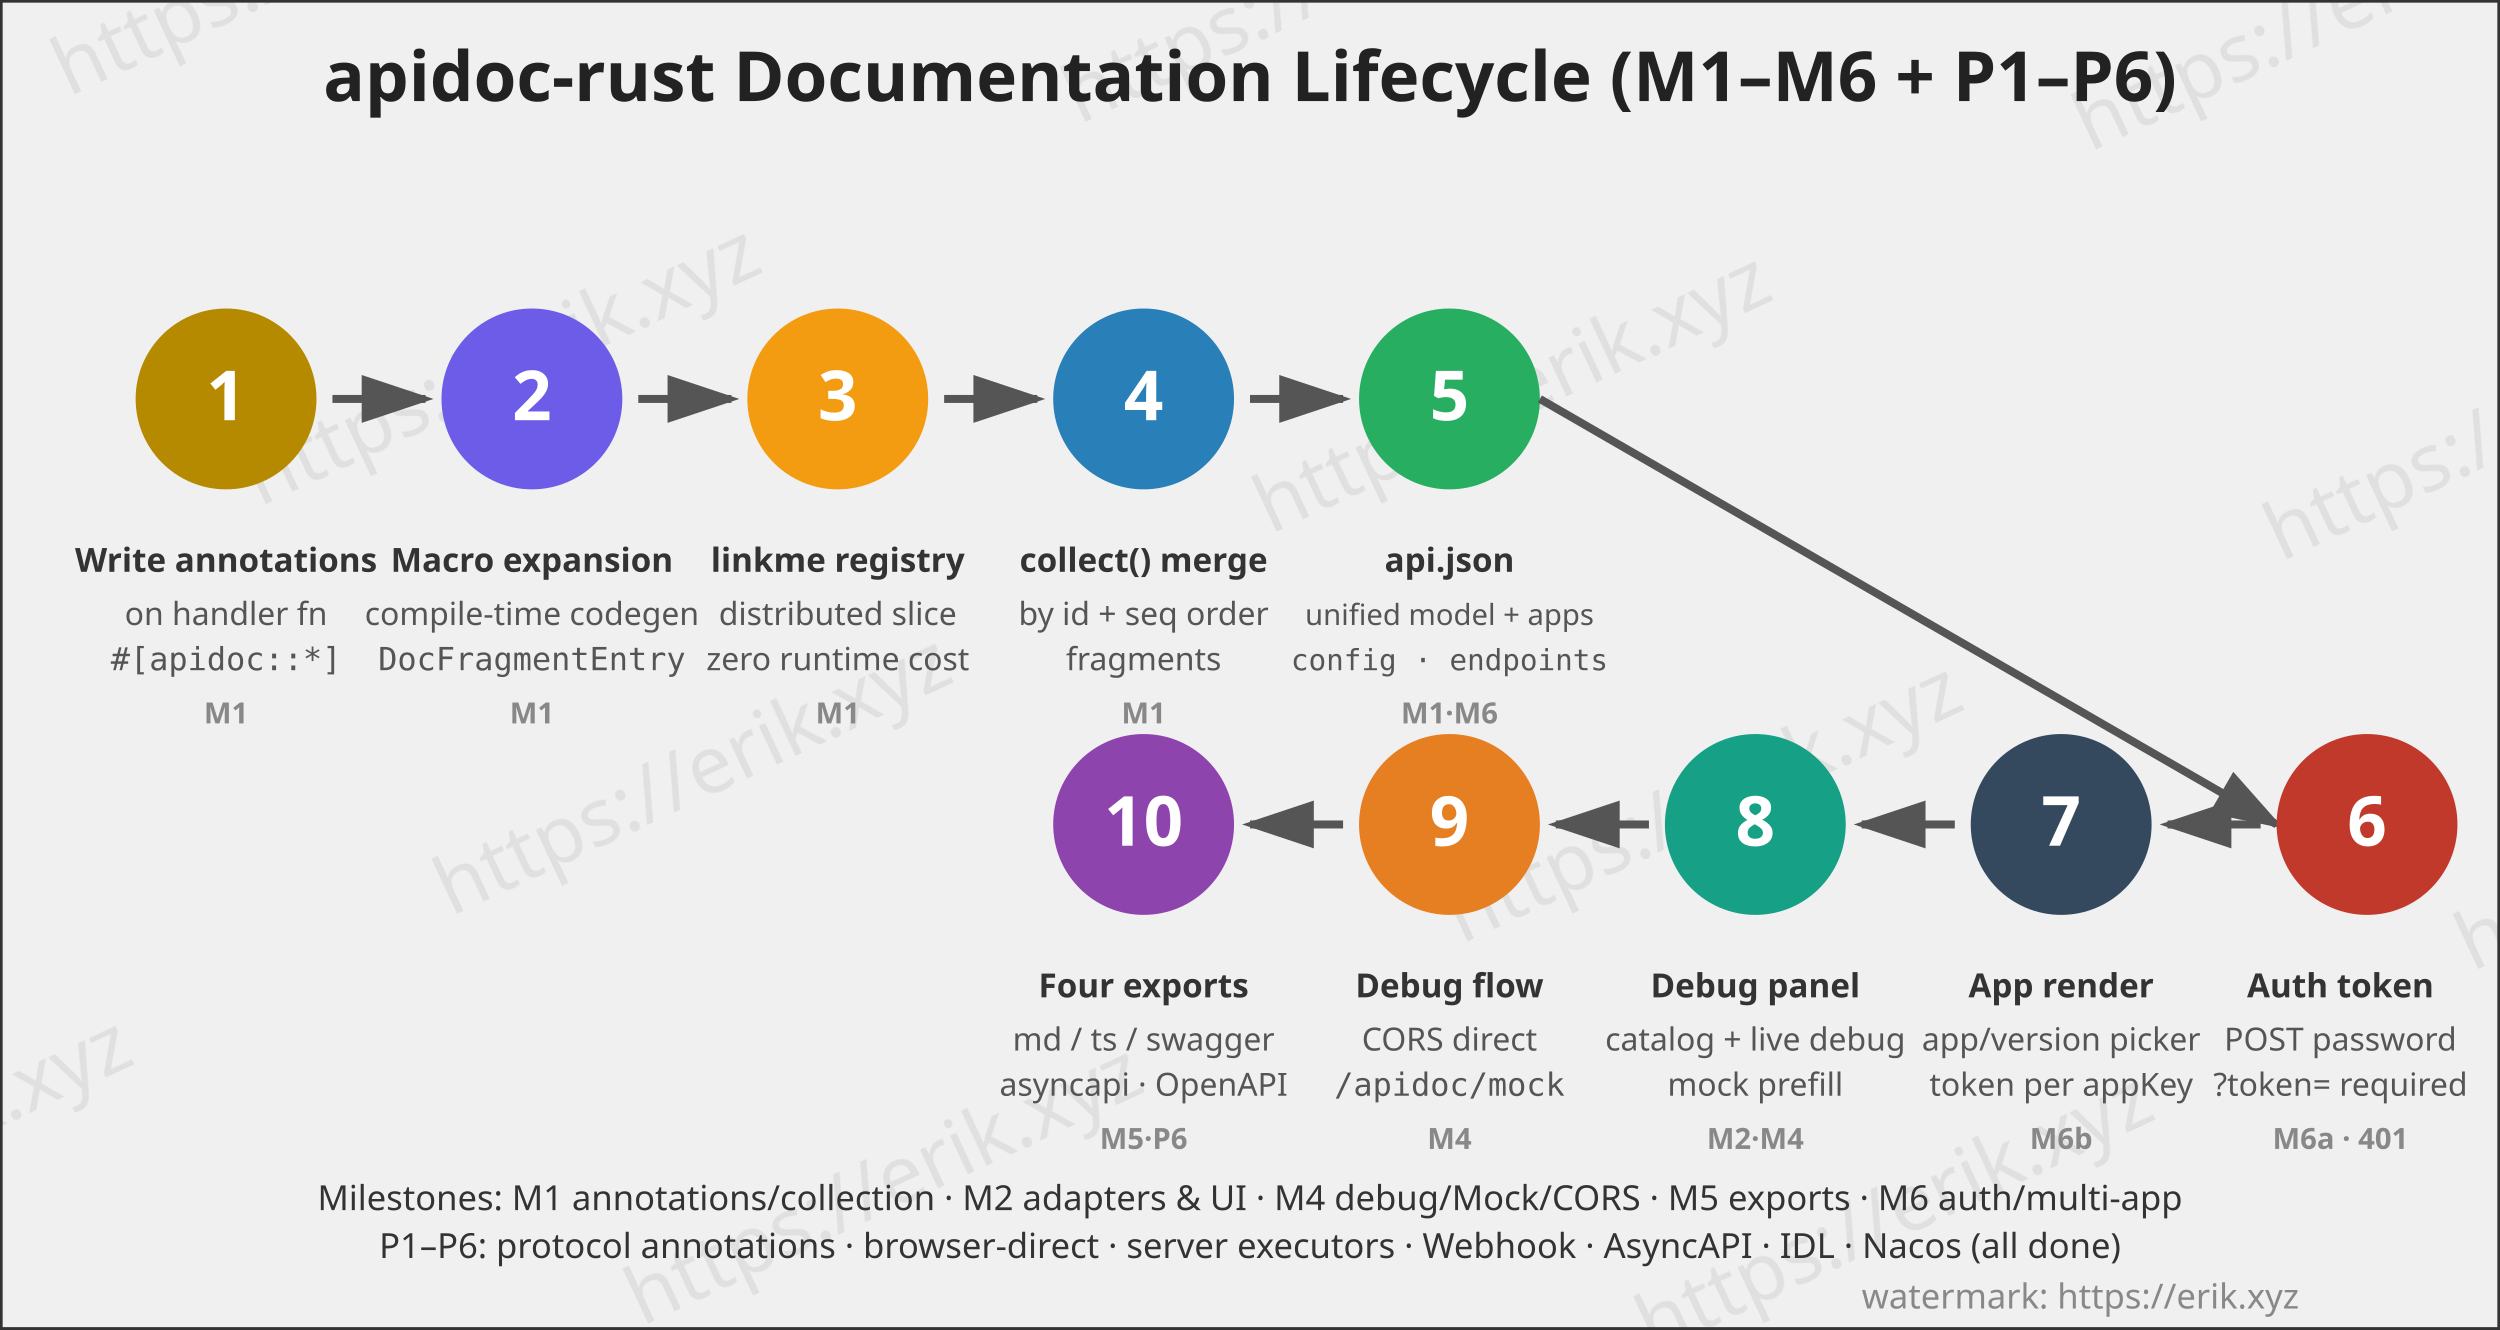
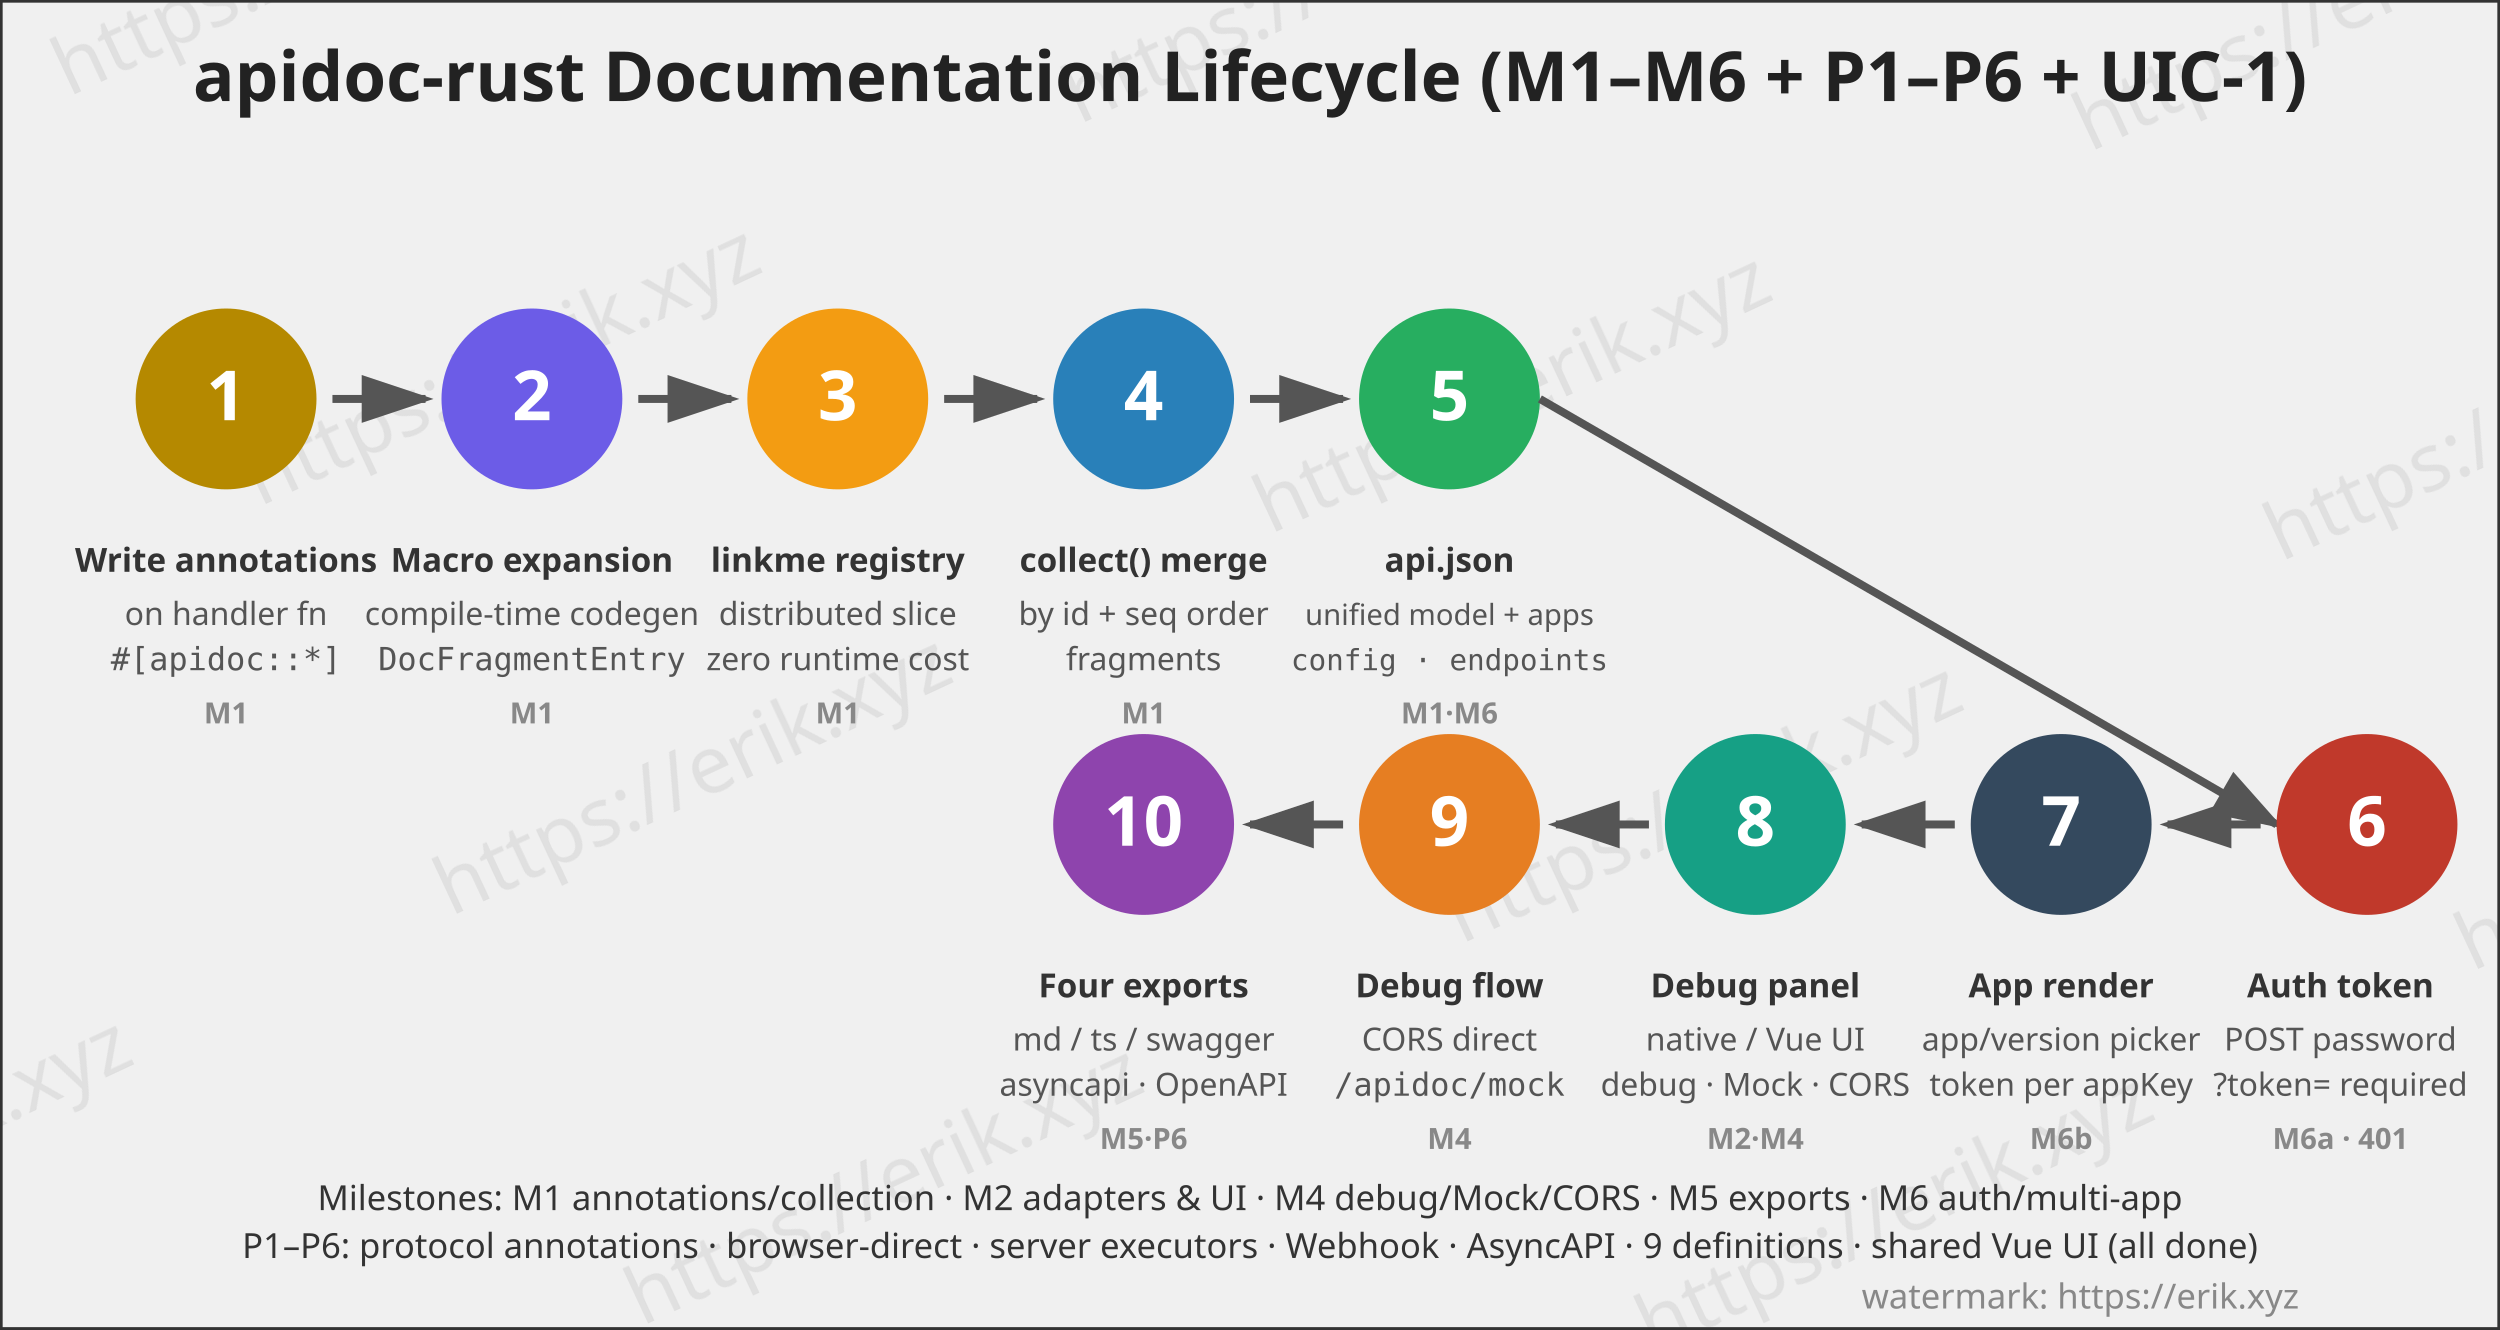
<svg xmlns="http://www.w3.org/2000/svg" viewBox="0 0 940 500" font-family="sans-serif">
  <defs>
    <pattern id="wm" width="340" height="170" patternUnits="userSpaceOnUse" patternTransform="rotate(-25)">
      <text x="8" y="44" font-size="30" fill="#888888" opacity="0.15">https://erik.xyz</text>
    </pattern>
    <marker id="arrow" markerWidth="10" markerHeight="10" refX="8" refY="3" orient="auto">
      <path d="M0,0 L0,6 L9,3 z" fill="#555" />
    </marker>
  </defs>
  <rect width="940" height="500" fill="url(#wm)" />
  <rect x="0" y="0" width="940" height="500" fill="none" stroke="#333" stroke-width="2" />
-   <text x="470" y="38" text-anchor="middle" font-size="26" font-weight="bold" fill="#222">apidoc-rust Documentation Lifecycle (M1–M6 + P1–P6)</text>
+   <text x="470" y="38" text-anchor="middle" font-size="26" font-weight="bold" fill="#222">apidoc-rust Documentation Lifecycle (M1–M6 + P1–P6 + UIC-1)</text>
  <circle cx="85" cy="150" r="34" fill="#b58900" />
  <text x="85" y="158" text-anchor="middle" font-size="26" fill="#fff" font-weight="bold">1</text>
  <text x="85" y="215" text-anchor="middle" font-size="12.5" font-weight="bold" fill="#333">Write annotations</text>
  <text x="85" y="235" text-anchor="middle" font-size="12" fill="#555">on handler fn</text>
  <text x="85" y="252" text-anchor="middle" font-size="12" fill="#555" font-family="monospace">#[apidoc::*]</text>
  <text x="85" y="272" text-anchor="middle" font-size="11" fill="#888" font-weight="bold">M1</text>
  <line x1="125" y1="150" x2="160" y2="150" stroke="#555" stroke-width="3" marker-end="url(#arrow)" />
  <circle cx="200" cy="150" r="34" fill="#6c5ce7" />
  <text x="200" y="158" text-anchor="middle" font-size="26" fill="#fff" font-weight="bold">2</text>
  <text x="200" y="215" text-anchor="middle" font-size="12.5" font-weight="bold" fill="#333">Macro expansion</text>
  <text x="200" y="235" text-anchor="middle" font-size="12" fill="#555">compile-time codegen</text>
  <text x="200" y="252" text-anchor="middle" font-size="12" fill="#555" font-family="monospace">DocFragmentEntry</text>
  <text x="200" y="272" text-anchor="middle" font-size="11" fill="#888" font-weight="bold">M1</text>
  <line x1="240" y1="150" x2="275" y2="150" stroke="#555" stroke-width="3" marker-end="url(#arrow)" />
  <circle cx="315" cy="150" r="34" fill="#f39c12" />
  <text x="315" y="158" text-anchor="middle" font-size="26" fill="#fff" font-weight="bold">3</text>
  <text x="315" y="215" text-anchor="middle" font-size="12.5" font-weight="bold" fill="#333">linkme registry</text>
  <text x="315" y="235" text-anchor="middle" font-size="12" fill="#555">distributed slice</text>
  <text x="315" y="252" text-anchor="middle" font-size="12" fill="#555">zero runtime cost</text>
  <text x="315" y="272" text-anchor="middle" font-size="11" fill="#888" font-weight="bold">M1</text>
  <line x1="355" y1="150" x2="390" y2="150" stroke="#555" stroke-width="3" marker-end="url(#arrow)" />
  <circle cx="430" cy="150" r="34" fill="#2980b9" />
  <text x="430" y="158" text-anchor="middle" font-size="26" fill="#fff" font-weight="bold">4</text>
  <text x="430" y="215" text-anchor="middle" font-size="12.5" font-weight="bold" fill="#333">collect() merge</text>
  <text x="430" y="235" text-anchor="middle" font-size="12" fill="#555">by id + seq order</text>
  <text x="430" y="252" text-anchor="middle" font-size="12" fill="#555">fragments</text>
  <text x="430" y="272" text-anchor="middle" font-size="11" fill="#888" font-weight="bold">M1</text>
  <line x1="470" y1="150" x2="505" y2="150" stroke="#555" stroke-width="3" marker-end="url(#arrow)" />
  <circle cx="545" cy="150" r="34" fill="#27ae60" />
  <text x="545" y="158" text-anchor="middle" font-size="26" fill="#fff" font-weight="bold">5</text>
  <text x="545" y="215" text-anchor="middle" font-size="12.5" font-weight="bold" fill="#333">api.json</text>
  <text x="545" y="235" text-anchor="middle" font-size="11" fill="#555">unified model + apps</text>
  <text x="545" y="252" text-anchor="middle" font-size="11" fill="#555" font-family="monospace">config · endpoints</text>
  <text x="545" y="272" text-anchor="middle" font-size="11" fill="#888" font-weight="bold">M1·M6</text>
  <line x1="579" y1="150" x2="856" y2="310" stroke="#555" stroke-width="3" marker-end="url(#arrow)" />
  <circle cx="890" cy="310" r="34" fill="#c0392b" />
  <text x="890" y="318" text-anchor="middle" font-size="26" fill="#fff" font-weight="bold">6</text>
  <text x="880" y="375" text-anchor="middle" font-size="12.5" font-weight="bold" fill="#333">Auth token</text>
  <text x="880" y="395" text-anchor="middle" font-size="12" fill="#555">POST password</text>
  <text x="880" y="412" text-anchor="middle" font-size="12" fill="#555">?token= required</text>
  <text x="880" y="432" text-anchor="middle" font-size="11" fill="#888" font-weight="bold">M6a · 401</text>
  <line x1="850" y1="310" x2="815" y2="310" stroke="#555" stroke-width="3" marker-end="url(#arrow)" />
  <circle cx="775" cy="310" r="34" fill="#34495e" />
  <text x="775" y="318" text-anchor="middle" font-size="26" fill="#fff" font-weight="bold">7</text>
  <text x="775" y="375" text-anchor="middle" font-size="12.5" font-weight="bold" fill="#333">App render</text>
  <text x="775" y="395" text-anchor="middle" font-size="12" fill="#555">app/version picker</text>
  <text x="775" y="412" text-anchor="middle" font-size="12" fill="#555">token per appKey</text>
  <text x="775" y="432" text-anchor="middle" font-size="11" fill="#888" font-weight="bold">M6b</text>
  <line x1="735" y1="310" x2="700" y2="310" stroke="#555" stroke-width="3" marker-end="url(#arrow)" />
  <circle cx="660" cy="310" r="34" fill="#16a085" />
  <text x="660" y="318" text-anchor="middle" font-size="26" fill="#fff" font-weight="bold">8</text>
  <text x="660" y="375" text-anchor="middle" font-size="12.5" font-weight="bold" fill="#333">Debug panel</text>
-   <text x="660" y="395" text-anchor="middle" font-size="12" fill="#555">catalog + live debug</text>
-   <text x="660" y="412" text-anchor="middle" font-size="12" fill="#555">mock prefill</text>
+   <text x="660" y="395" text-anchor="middle" font-size="12" fill="#555">native / Vue UI</text>
+   <text x="660" y="412" text-anchor="middle" font-size="12" fill="#555">debug · Mock · CORS</text>
  <text x="660" y="432" text-anchor="middle" font-size="11" fill="#888" font-weight="bold">M2·M4</text>
  <line x1="620" y1="310" x2="585" y2="310" stroke="#555" stroke-width="3" marker-end="url(#arrow)" />
  <circle cx="545" cy="310" r="34" fill="#e67e22" />
  <text x="545" y="318" text-anchor="middle" font-size="26" fill="#fff" font-weight="bold">9</text>
  <text x="545" y="375" text-anchor="middle" font-size="12.5" font-weight="bold" fill="#333">Debug flow</text>
  <text x="545" y="395" text-anchor="middle" font-size="12" fill="#555">CORS direct</text>
  <text x="545" y="412" text-anchor="middle" font-size="12" fill="#555" font-family="monospace">/apidoc/mock</text>
  <text x="545" y="432" text-anchor="middle" font-size="11" fill="#888" font-weight="bold">M4</text>
  <line x1="505" y1="310" x2="470" y2="310" stroke="#555" stroke-width="3" marker-end="url(#arrow)" />
  <circle cx="430" cy="310" r="34" fill="#8e44ad" />
  <text x="430" y="318" text-anchor="middle" font-size="26" fill="#fff" font-weight="bold">10</text>
  <text x="430" y="375" text-anchor="middle" font-size="12.5" font-weight="bold" fill="#333">Four exports</text>
  <text x="430" y="395" text-anchor="middle" font-size="12" fill="#555">md / ts / swagger</text>
  <text x="430" y="412" text-anchor="middle" font-size="12" fill="#555">asyncapi · OpenAPI</text>
  <text x="430" y="432" text-anchor="middle" font-size="11" fill="#888" font-weight="bold">M5·P6</text>
  <text x="470" y="455" text-anchor="middle" font-size="13" fill="#333">Milestones: M1 annotations/collection · M2 adapters &amp; UI · M4 debug/Mock/CORS · M5 exports · M6 auth/multi-app</text>
-   <text x="470" y="473" text-anchor="middle" font-size="13" fill="#333">P1–P6: protocol annotations · browser-direct · server executors · Webhook · AsyncAPI · IDL · Nacos (all done)</text>
+   <text x="470" y="473" text-anchor="middle" font-size="13" fill="#333">P1–P6: protocol annotations · browser-direct · server executors · Webhook · AsyncAPI · 9 definitions · shared Vue UI (all done)</text>
  <text x="700" y="492" font-size="13" fill="#888">watermark: https://erik.xyz</text>
</svg>
